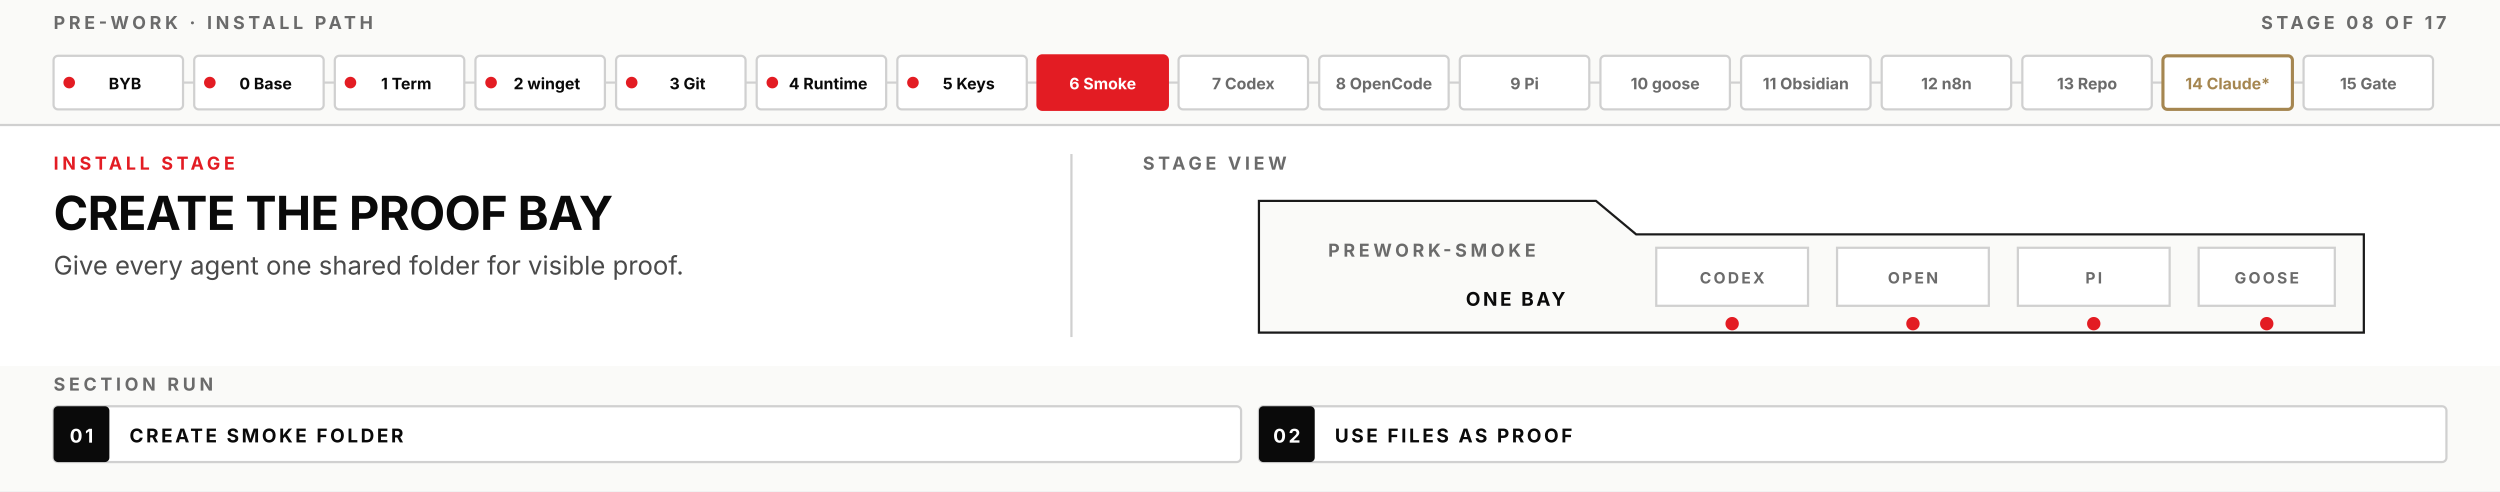
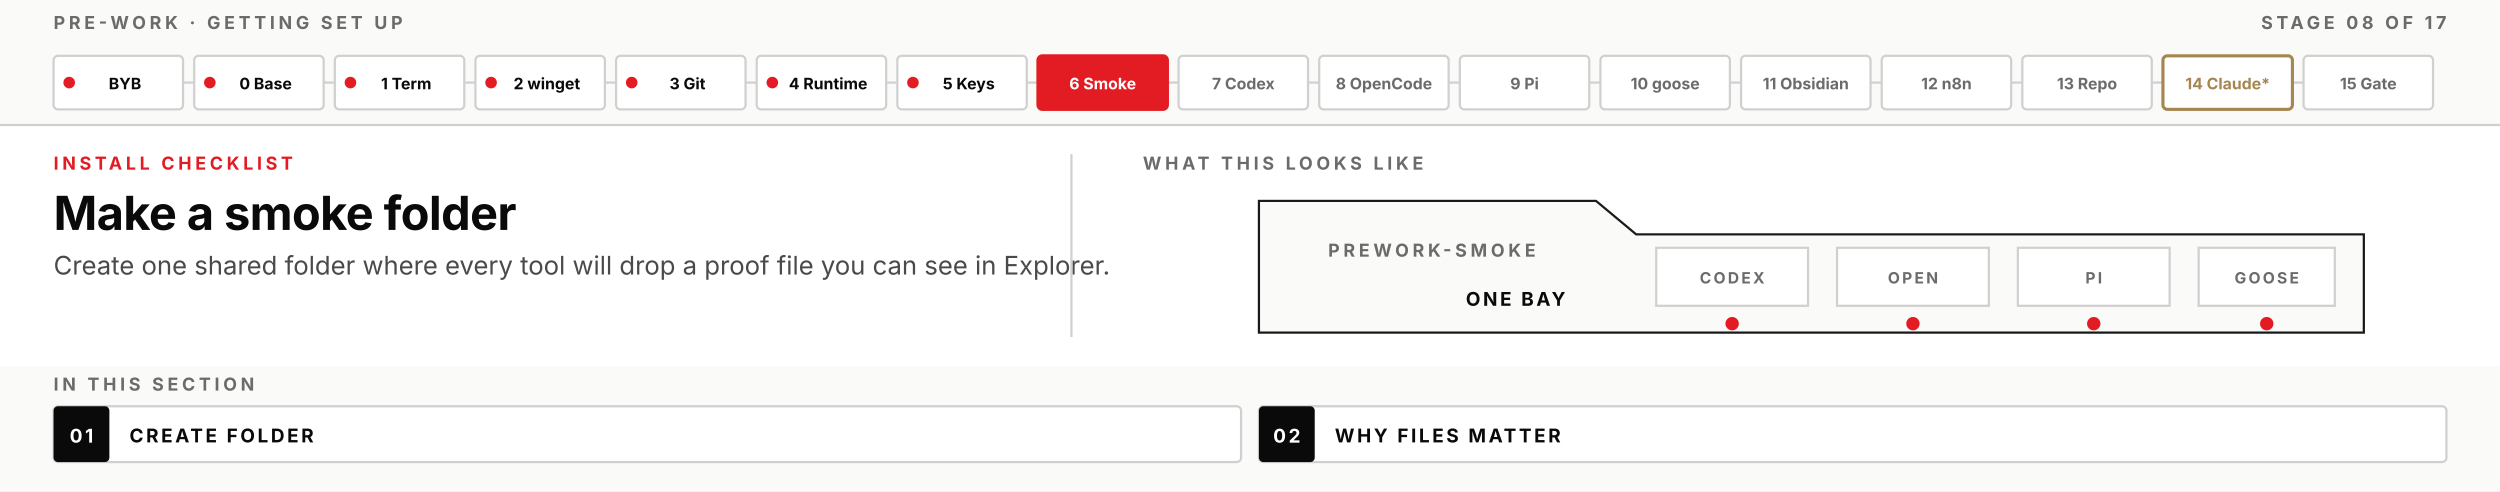
<svg xmlns="http://www.w3.org/2000/svg" viewBox="0 0 1120 220" role="img" aria-labelledby="title-install-pre-work-6-your-smoke-folder">
  <defs>
    <marker id="arrow" viewBox="0 0 8 8" refX="7" refY="4" markerWidth="6" markerHeight="6" orient="auto-start-reverse">
      <path d="M0 0 8 4 0 8Z" fill="#0A0A0A" />
    </marker>
    <marker id="arrow-red" viewBox="0 0 8 8" refX="7" refY="4" markerWidth="6" markerHeight="6" orient="auto-start-reverse">
      <path d="M0 0 8 4 0 8Z" fill="#E31C23" />
    </marker>
    <style>
      text { font-family: system-ui, "Inter", "Helvetica Neue", Arial, sans-serif; fill: #0A0A0A; }
      .micro { font-size: 8px; font-weight: 650; letter-spacing: 1.65px; }
      .tiny { font-size: 7px; font-weight: 650; letter-spacing: 1px; }
      .railtext { font-size: 7.1px; font-weight: 650; }
      .title { font-size: 21px; font-weight: 680; letter-spacing: -0.25px; }
      .purpose { font-size: 11.5px; font-weight: 430; fill: #4A4A4A; }
      .caption { font-size: 8.5px; font-weight: 650; letter-spacing: 1.15px; }
      .body { font-size: 9.5px; font-weight: 520; }
      .muted { fill: #6B6B6B; }
      .white { fill: #FFFFFF; }
      .red { fill: #E31C23; }
      .gold { fill: #A58650; }
      .line { fill: none; stroke: #0A0A0A; stroke-width: 1.35; vector-effect: non-scaling-stroke; }
      .hair { fill: none; stroke: #D0D0D0; stroke-width: 1; vector-effect: non-scaling-stroke; }
      .redline { fill: none; stroke: #E31C23; stroke-width: 1.4; vector-effect: non-scaling-stroke; }
      .goldline { fill: none; stroke: #A58650; stroke-width: 1.35; vector-effect: non-scaling-stroke; }
      .dash { stroke-dasharray: 5 4; }
    </style>
  </defs>
  <rect width="1120" height="220" fill="#FFFFFF" />
  <rect x="0" y="0" width="1120" height="56" fill="#FAFAF8" />
-   <text x="24" y="13" class="micro muted">PRE-WORK · INSTALL PATH</text>
+   <text x="24" y="13" class="micro muted">PRE-WORK · GETTING SET UP</text>
  <text x="1096" y="13" class="micro muted" text-anchor="end">STAGE 08 OF 17</text>
  <path d="M53 37H1061" class="hair" />
  <rect x="24" y="25" width="58" height="24" rx="2" fill="#FFFFFF" stroke="#D0D0D0" stroke-width="1" />
  <circle cx="31" cy="37" r="2.6" fill="#E31C23" />
  <text x="56" y="40" class="railtext" text-anchor="middle">BYB</text>
  <rect x="87" y="25" width="58" height="24" rx="2" fill="#FFFFFF" stroke="#D0D0D0" stroke-width="1" />
  <circle cx="94" cy="37" r="2.6" fill="#E31C23" />
  <text x="119" y="40" class="railtext" text-anchor="middle">0 Base</text>
  <rect x="150" y="25" width="58" height="24" rx="2" fill="#FFFFFF" stroke="#D0D0D0" stroke-width="1" />
  <circle cx="157" cy="37" r="2.6" fill="#E31C23" />
  <text x="182" y="40" class="railtext" text-anchor="middle">1 Term</text>
  <rect x="213" y="25" width="58" height="24" rx="2" fill="#FFFFFF" stroke="#D0D0D0" stroke-width="1" />
  <circle cx="220" cy="37" r="2.6" fill="#E31C23" />
  <text x="245" y="40" class="railtext" text-anchor="middle">2 winget</text>
  <rect x="276" y="25" width="58" height="24" rx="2" fill="#FFFFFF" stroke="#D0D0D0" stroke-width="1" />
  <circle cx="283" cy="37" r="2.6" fill="#E31C23" />
  <text x="308" y="40" class="railtext" text-anchor="middle">3 Git</text>
  <rect x="339" y="25" width="58" height="24" rx="2" fill="#FFFFFF" stroke="#D0D0D0" stroke-width="1" />
  <circle cx="346" cy="37" r="2.6" fill="#E31C23" />
  <text x="371" y="40" class="railtext" text-anchor="middle">4 Runtime</text>
  <rect x="402" y="25" width="58" height="24" rx="2" fill="#FFFFFF" stroke="#D0D0D0" stroke-width="1" />
  <circle cx="409" cy="37" r="2.6" fill="#E31C23" />
  <text x="434" y="40" class="railtext" text-anchor="middle">5 Keys</text>
  <rect x="465" y="25" width="58" height="24" rx="2" fill="#E31C23" stroke="#E31C23" stroke-width="1.4" />
  <text x="494" y="40" class="railtext white" text-anchor="middle">6 Smoke</text>
  <rect x="528" y="25" width="58" height="24" rx="2" fill="#FFFFFF" stroke="#D0D0D0" stroke-width="1" />
  <text x="557" y="40" class="railtext muted" text-anchor="middle">7 Codex</text>
  <rect x="591" y="25" width="58" height="24" rx="2" fill="#FFFFFF" stroke="#D0D0D0" stroke-width="1" />
  <text x="620" y="40" class="railtext muted" text-anchor="middle">8 OpenCode</text>
  <rect x="654" y="25" width="58" height="24" rx="2" fill="#FFFFFF" stroke="#D0D0D0" stroke-width="1" />
  <text x="683" y="40" class="railtext muted" text-anchor="middle">9 Pi</text>
  <rect x="717" y="25" width="58" height="24" rx="2" fill="#FFFFFF" stroke="#D0D0D0" stroke-width="1" />
  <text x="746" y="40" class="railtext muted" text-anchor="middle">10 goose</text>
  <rect x="780" y="25" width="58" height="24" rx="2" fill="#FFFFFF" stroke="#D0D0D0" stroke-width="1" />
  <text x="809" y="40" class="railtext muted" text-anchor="middle">11 Obsidian</text>
  <rect x="843" y="25" width="58" height="24" rx="2" fill="#FFFFFF" stroke="#D0D0D0" stroke-width="1" />
  <text x="872" y="40" class="railtext muted" text-anchor="middle">12 n8n</text>
  <rect x="906" y="25" width="58" height="24" rx="2" fill="#FFFFFF" stroke="#D0D0D0" stroke-width="1" />
  <text x="935" y="40" class="railtext muted" text-anchor="middle">13 Repo</text>
  <rect x="969" y="25" width="58" height="24" rx="2" fill="#FFFFFF" stroke="#A58650" stroke-width="1.4" />
  <text x="998" y="40" class="railtext gold" text-anchor="middle">14 Claude*</text>
  <rect x="1032" y="25" width="58" height="24" rx="2" fill="#FFFFFF" stroke="#D0D0D0" stroke-width="1" />
  <text x="1061" y="40" class="railtext muted" text-anchor="middle">15 Gate</text>
  <path d="M0 56H1120" class="hair" />
-   <text x="24" y="76" class="micro red">INSTALL STAGE</text>
-   <text x="24" y="103" class="title">CREATE THE PROOF BAY</text>
-   <text x="24" y="123" class="purpose">Give every agent one shared folder for visible proof.</text>
+   <text x="24" y="76" class="micro red">INSTALL CHECKLIST</text>
+   <text x="24" y="103" class="title">Make a smoke folder</text>
+   <text x="24" y="123" class="purpose">Create one shared folder where every tool will drop a proof file you can see in Explorer.</text>
  <path d="M480 69V151" class="hair" />
-   <text x="512" y="76" class="micro muted">STAGE VIEW</text>
+   <text x="512" y="76" class="micro muted">WHAT THIS LOOKS LIKE</text>
  <g aria-label="Shared smoke folder with four proof-file slots">
    <path d="M564 90H715L733 105H1059V149H564Z" fill="#FAFAF8" stroke="#1A1A1A" />
    <text x="595" y="115" class="micro muted">PREWORK-SMOKE</text>
    <rect x="742" y="111" width="68" height="26" fill="#FFFFFF" stroke="#D0D0D0" />
    <rect x="823" y="111" width="68" height="26" fill="#FFFFFF" stroke="#D0D0D0" />
    <rect x="904" y="111" width="68" height="26" fill="#FFFFFF" stroke="#D0D0D0" />
    <rect x="985" y="111" width="61" height="26" fill="#FFFFFF" stroke="#D0D0D0" />
    <text x="776" y="127" class="tiny muted" text-anchor="middle">CODEX</text>
    <text x="857" y="127" class="tiny muted" text-anchor="middle">OPEN</text>
    <text x="938" y="127" class="tiny muted" text-anchor="middle">PI</text>
    <text x="1015.5" y="127" class="tiny muted" text-anchor="middle">GOOSE</text>
    <circle cx="776" cy="145" r="3" fill="#E31C23" />
    <circle cx="857" cy="145" r="3" fill="#E31C23" />
    <circle cx="938" cy="145" r="3" fill="#E31C23" />
    <circle cx="1015.5" cy="145" r="3" fill="#E31C23" />
    <text x="679" y="137" class="caption" text-anchor="middle">ONE BAY</text>
  </g>
  <rect x="0" y="164" width="1120" height="56" fill="#FAFAF8" />
-   <text x="24" y="175" class="micro muted">SECTION RUN</text>
+   <text x="24" y="175" class="micro muted">IN THIS SECTION</text>
  <rect x="24.00" y="182" width="532.00" height="25" rx="2" fill="#FFFFFF" stroke="#D0D0D0" />
  <rect x="24.00" y="182" width="25" height="25" rx="2" fill="#0A0A0A" />
  <text x="36.50" y="198.3" class="caption white" text-anchor="middle">01</text>
-   <text x="58.00" y="198.2" class="caption">CREATE SMOKE FOLDER</text>
+   <text x="58.00" y="198.2" class="caption">CREATE FOLDER</text>
  <rect x="564.00" y="182" width="532.00" height="25" rx="2" fill="#FFFFFF" stroke="#D0D0D0" />
  <rect x="564.00" y="182" width="25" height="25" rx="2" fill="#0A0A0A" />
  <text x="576.50" y="198.3" class="caption white" text-anchor="middle">02</text>
-   <text x="598.00" y="198.2" class="caption">USE FILES AS PROOF</text>
+   <text x="598.00" y="198.2" class="caption">WHY FILES MATTER</text>
</svg>
